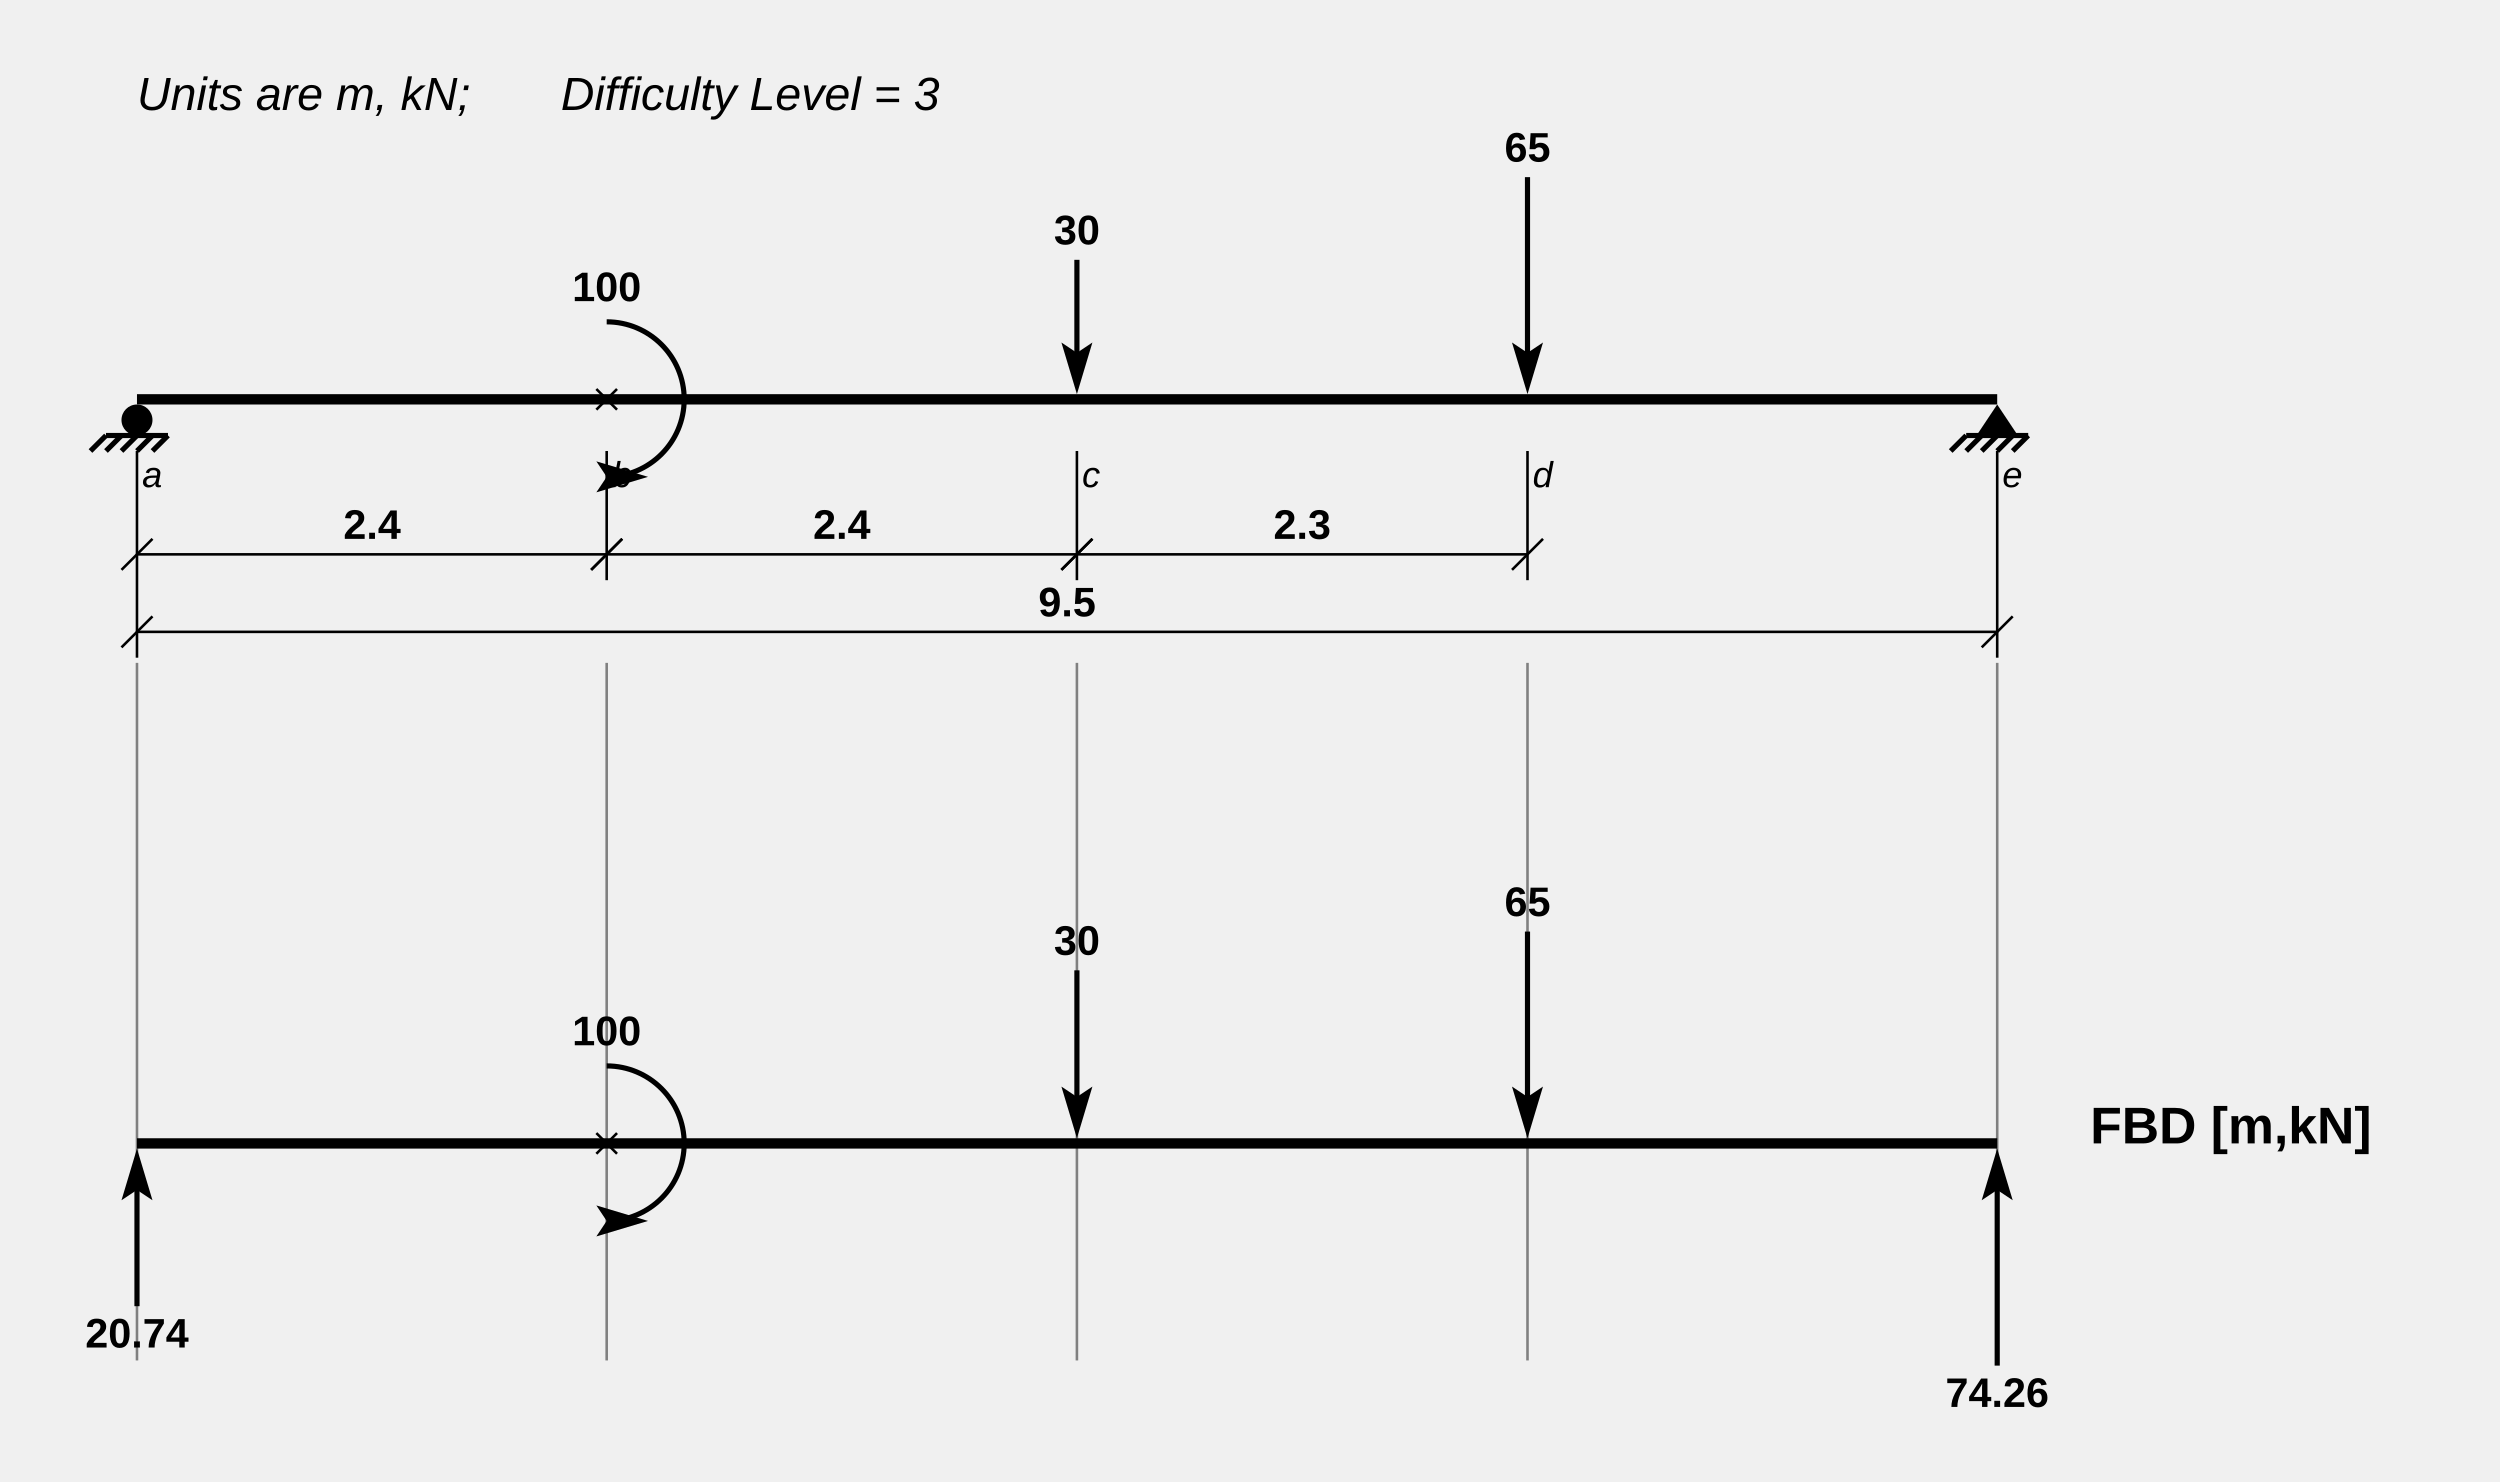
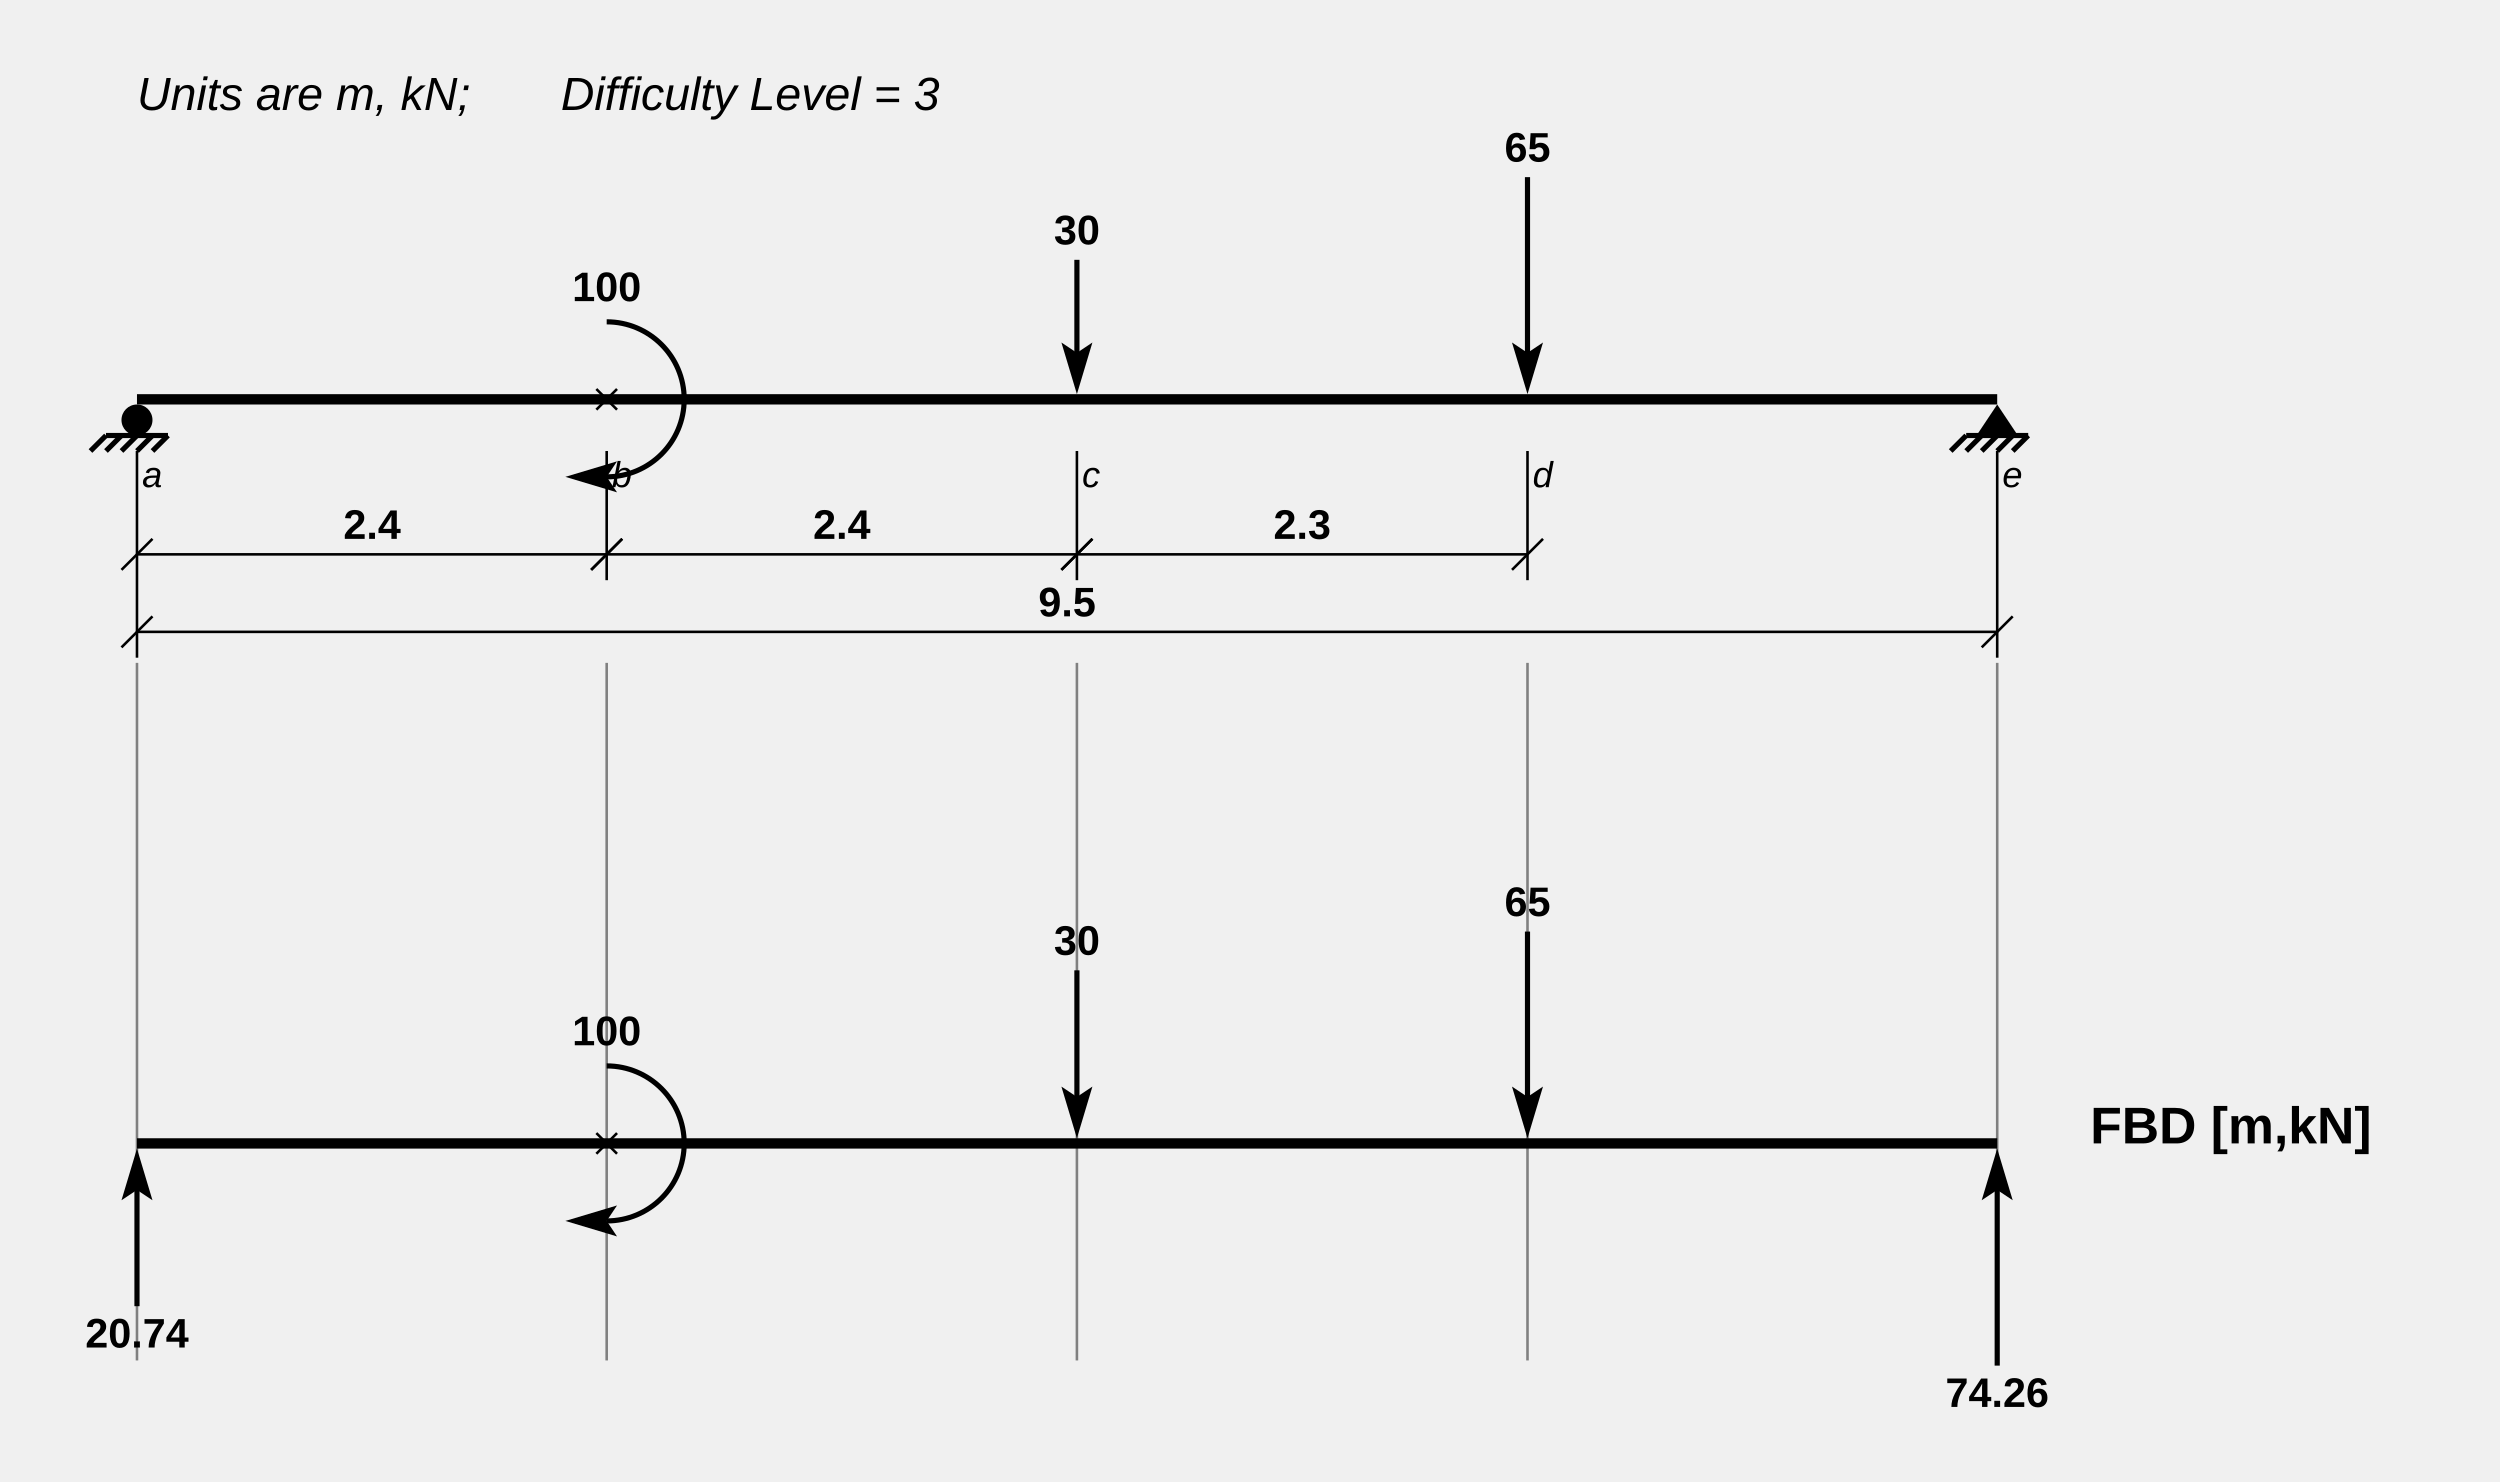
<svg xmlns="http://www.w3.org/2000/svg" xmlns:xlink="http://www.w3.org/1999/xlink" id="svg205" viewBox="0 0 483.79 286.803" height="3.983in" width="6.719in" version="1.1">
  <defs id="defs61">
    <style id="style2" type="text/css">
    .elem {
	stroke-width: 2.0;
	stroke: black;
	}
    path.dim {
       stroke-width: 0.5;
       stroke: black;
       }
    path.guides {
       stroke-width: 0.5;
       stroke: grey;
       }
    text.dwglabel {
       font-family: Verdana, Arial;
       font-size: 10px;
       font-weight: bold;
       fill: black;
       text-align: center;
       text-anchor: start;
       }
    text.dim {
       font-family: Verdana, Arial;
       font-size: 8px;
       font-weight: bold;
       fill: black;
       text-align: center;
       text-anchor: middle;
       }
    text.guides {
       font-family: Verdana, Arial;
       font-size: 8px;
       font-weight: normal;
       font-style: italic;
       fill: black;
       text-align: center;
       text-anchor: middle;
       }
    text.vmlabel {
       font-family: Verdana, Arial;
       font-size: 8px;
       font-style: italic;
       fill: black;
       }
    text.notes {
       font-family: Verdana, Arial;
       font-size: 9px;
       font-weight: normal;
       font-style: italic;
       fill: black;
       text-align: center;
       text-anchor: left;
       }
    text.ptlabel {
       font-family: Verdana, Arial;
       font-size: 7px;
       font-style: italic;
       fill: black;
       text-align: center;
       text-anchor: start;
       }
     path.cload {
       fill: none;
       stroke-width: 1;
       stroke: black; 
       marker-end: url(#CLArrowEnd);
     }
      path.mload {
       fill: none;
       stroke-width: 1;
       stroke: black; 
       marker-end: url(#MLArrowEnd);
     }
      path.mloadInkscape {
       fill: none;
       stroke-width: 1;
       stroke: black; 
       marker-end: url(#MLArrowStart);
     }
     polygon.dload {
       fill: rgb(240,240,240);
       opacity: 0.5; /* if &lt; 1, REALLY slows down printing of the pdfs */
       stroke-width: 1;
       stroke: black; 
     }
     path.dload {
       fill: none;
       stroke-width: 1;
       stroke: black; 
       marker-end: url(#DLArrowEnd);
     }
     path.dloadna {
       fill: none;
       stroke-width: 1;
       stroke: black; 
     }
     path.vdiag {
       fill: url(#crosshatch45);
       stroke-width: 1;
       stroke: black; 
     }
     path.mdiag {
       fill: url(#crosshatch45);
       stroke-width: 1;
       stroke: black; 
     }

    </style>
    <g transform="translate(0,1)" id="PinnedSupport">
      <path style="opacity:1;fill:#000000;stroke:#000000;stroke-width:0" id="path4" d="M 0,0 4,6 H -4 Z" />
      <path style="fill:none;stroke:#000000;stroke-width:1" id="path6" d="M -6,6 H 6" />
      <path style="fill:none;stroke:#000000;stroke-width:1" id="path8" d="M 6,6 3,9 M 3,6 0,9 M 0,6 -3,9 m 0,-3 -3,3 m 0,-3 -3,3" />
    </g>
    <g transform="translate(0,1)" id="RollerSupport">
      <circle style="opacity:1;fill:#000000;stroke:#000000;stroke-width:0" id="circle11" r="3" cy="3" cx="0" />
      <path style="fill:none;stroke:#000000;stroke-width:1" id="path13" d="M -6,6 H 6" />
      <path style="fill:none;stroke:#000000;stroke-width:1" id="path15" d="M 6,6 3,9 M 3,6 0,9 M 0,6 -3,9 m 0,-3 -3,3 m 0,-3 -3,3" />
    </g>
    <g transform="translate(-0.5)" id="LFixedSupport">
      <path style="fill:none;stroke:#000000;stroke-width:1" id="path18" d="M 0,-6 V 6" />
      <path style="fill:none;stroke:#000000;stroke-width:1" id="path20" d="m 0,-6 -3,3 m 3,0 -3,3 m 3,0 -3,3 m 3,0 -3,3 m 3,0 -3,3" />
    </g>
    <g id="RFixedSupport">
      <use height="100%" width="100%" y="0" x="0" id="use23" transform="scale(-1,1)" xlink:href="#LFixedSupport" />
    </g>
    <g id="Hinge">
      <circle style="fill:#ffffff;stroke:#000000;stroke-width:1" id="circle26" r="2.5" cy="0" cx="0" />
    </g>
    <g id="ShearRelease">
      <rect style="fill:#ffffff;stroke:none" id="rect29" height="12" width="6" y="-6" x="-3" />
      <circle style="fill:#ffffff;stroke:#000000" id="circle31" strokewidth="0.5" r="2" cy="-6" cx="0" />
      <circle style="fill:#ffffff;stroke:#000000" id="circle33" strokewidth="0.5" r="2" cy="0" cx="0" />
      <circle style="fill:#ffffff;stroke:#000000" id="circle35" strokewidth="0.5" r="2" cy="6" cx="0" />
      <path style="stroke:#000000;stroke-width:1" id="path37" d="M -3,-9 V 9 M 3,-9 V 9" />
    </g>
    <marker refY="2" refX="0" viewBox="0 0 8 4" orient="auto" markerHeight="4" markerWidth="8" markerUnits="userSpaceOnUse" id="DLArrowStart">
      <path id="path40" d="M 0,2 8,0 v 4 z" />
    </marker>
    <marker refY="2" refX="8" viewBox="0 0 8 4" orient="auto" markerHeight="4" markerWidth="8" markerUnits="userSpaceOnUse" id="DLArrowEnd">
      <path id="path43" d="M 0,0 8,2 0,4 Z" />
    </marker>
    <marker refY="3" refX="3" viewBox="0 0 10 6" orient="auto" markerHeight="6" markerWidth="10" markerUnits="userSpaceOnUse" id="CLArrowStart">
      <path id="path46" d="M 0,3 10,0 8,3 10,6 Z" />
    </marker>
    <marker refY="3" refX="7" viewBox="0 0 10 6" orient="auto" markerHeight="6" markerWidth="10" markerUnits="userSpaceOnUse" id="CLArrowEnd">
      <path id="path49" d="M 0,0 10,3 0,6 2,3 Z" />
    </marker>
    <marker refY="3" refX="8" viewBox="0 0 10 6" orient="auto" markerHeight="6" markerWidth="10" markerUnits="userSpaceOnUse" id="MLArrowStart">
      <path id="path52" d="M 10,0 0,3 10,6 8,3 Z" />
    </marker>
    <marker refY="3" refX="2" viewBox="0 0 10 6" orient="auto" markerHeight="6" markerWidth="10" markerUnits="userSpaceOnUse" id="MLArrowEnd">
      <path id="path55" d="M 0,0 10,3 0,6 2,3 Z" />
    </marker>
    <pattern viewBox="0 0 10 10" height="10" width="10" y="0" x="0" patternUnits="userSpaceOnUse" id="crosshatch45">
      <path id="path58" stroke-width="0.2" stroke="grey" fill="none" d="M 0 0 L 10 10" />
    </pattern>
  </defs>
  <g id="g203" transform="translate(26.49766,77.28184)">
    <path style="stroke:#000000;stroke-width:2" id="path65" d="M 0,0 H 360" class="elem" />
    <g id="g73" transform="translate(269.1,-1)">
      <path style="fill:none;stroke:#000000;stroke-width:1;marker-end:url(#CLArrowEnd)" id="path69" d="M 0,-42 V -3" class="cload" />
      <text style="font-weight:bold;font-size:8px;font-family:Verdana, Arial;text-align:center;text-anchor:middle;fill:#000000" id="text71" dy="-3" class="dim" x="0" y="-42">65</text>
    </g>
    <g id="g81" transform="translate(181.9,-1)">
      <path style="fill:none;stroke:#000000;stroke-width:1;marker-end:url(#CLArrowEnd)" id="path77" d="M 0,-26 V -3" class="cload" />
      <text style="font-weight:bold;font-size:8px;font-family:Verdana, Arial;text-align:center;text-anchor:middle;fill:#000000" id="text79" dy="-3" class="dim" x="0" y="-26">30</text>
    </g>
    <g id="g91" transform="translate(90.9)">
      <path style="stroke:#000000;stroke-width:0.5" id="path85" d="M -2,-2 2,2 M -2,2 2,-2" class="dim" />
-       <path style="fill:none;stroke:#000000;stroke-width:1;marker-end:url(#MLArrowStart)" id="path87" d="M 0,-15 A 15,15 0 0 1 0,15" class="mloadInkscape" />
+       <path style="fill:none;stroke:#000000;stroke-width:1;marker-end:url(#MLArrowEnd)" id="path87" d="M 0,-15 A 15,15 0 0 1 0,15" class="mloadInkscape" />
      <text style="font-weight:bold;font-size:8px;font-family:Verdana, Arial;text-align:center;text-anchor:middle;fill:#000000" id="text89" dy="-4" class="dim" x="0" y="-15">100</text>
    </g>
    <use height="100%" width="100%" id="use93" xlink:href="#RollerSupport" x="0" y="0" />
    <use height="100%" width="100%" id="use95" xlink:href="#PinnedSupport" x="360" y="0" />
    <path style="stroke:#000000;stroke-width:0.5" id="path97" d="M 90.9,10 V 35" class="dim" />
    <path style="stroke:#000000;stroke-width:0.5" id="path99" d="M 0,30 H 90.9" class="dim" />
    <path style="stroke:#000000;stroke-width:0.5" id="path101" d="m 0,30 m -3,3 6,-6" class="dim" />
    <path style="stroke:#000000;stroke-width:0.5" id="path103" d="m 90.9,30 m -3,3 6,-6" class="dim" />
    <text style="font-weight:bold;font-size:8px;font-family:Verdana, Arial;text-align:center;text-anchor:middle;fill:#000000" id="text105" dy="-3" class="dim" x="45.5" y="30">2.4</text>
    <path style="stroke:#000000;stroke-width:0.5" id="path107" d="M 181.9,10 V 35" class="dim" />
    <path style="stroke:#000000;stroke-width:0.5" id="path109" d="m 90.9,30 h 90.9" class="dim" />
    <path style="stroke:#000000;stroke-width:0.5" id="path111" d="m 90.9,30 m -3,3 6,-6" class="dim" />
    <path style="stroke:#000000;stroke-width:0.5" id="path113" d="m 181.9,30 m -3,3 6,-6" class="dim" />
    <text style="font-weight:bold;font-size:8px;font-family:Verdana, Arial;text-align:center;text-anchor:middle;fill:#000000" id="text115" dy="-3" class="dim" x="136.4" y="30">2.4</text>
    <path style="stroke:#000000;stroke-width:0.5" id="path117" d="M 269.1,10 V 35" class="dim" />
    <path style="stroke:#000000;stroke-width:0.5" id="path119" d="m 181.9,30 h 87.2" class="dim" />
    <path style="stroke:#000000;stroke-width:0.5" id="path121" d="m 181.9,30 m -3,3 6,-6" class="dim" />
    <path style="stroke:#000000;stroke-width:0.5" id="path123" d="m 269.1,30 m -3,3 6,-6" class="dim" />
    <text style="font-weight:bold;font-size:8px;font-family:Verdana, Arial;text-align:center;text-anchor:middle;fill:#000000" id="text125" dy="-3" class="dim" x="225.5" y="30">2.3</text>
    <path style="stroke:#000000;stroke-width:0.5" id="path127" d="M 0,10 V 50" class="dim" />
    <path style="stroke:#000000;stroke-width:0.5" id="path129" d="M 360,10 V 50" class="dim" />
    <path style="stroke:#000000;stroke-width:0.5" id="path131" d="M 0,45 H 360" class="dim" />
    <path style="stroke:#000000;stroke-width:0.5" id="path133" d="m 0,45 m -3,3 6,-6" class="dim" />
    <path style="stroke:#000000;stroke-width:0.5" id="path135" d="m 360,45 m -3,3 6,-6" class="dim" />
    <text style="font-weight:bold;font-size:8px;font-family:Verdana, Arial;text-align:center;text-anchor:middle;fill:#000000" id="text137" dy="-3" class="dim" x="180" y="45">9.5</text>
    <text style="font-style:italic;font-size:7px;font-family:Verdana, Arial;text-align:center;text-anchor:start;fill:#000000" id="text139" dx="1" class="ptlabel" x="0" y="17">a</text>
    <text style="font-style:italic;font-size:7px;font-family:Verdana, Arial;text-align:center;text-anchor:start;fill:#000000" id="text141" dx="1" class="ptlabel" x="90.9" y="17">b</text>
    <text style="font-style:italic;font-size:7px;font-family:Verdana, Arial;text-align:center;text-anchor:start;fill:#000000" id="text143" dx="1" class="ptlabel" x="181.9" y="17">c</text>
    <text style="font-style:italic;font-size:7px;font-family:Verdana, Arial;text-align:center;text-anchor:start;fill:#000000" id="text145" dx="1" class="ptlabel" x="269.1" y="17">d</text>
    <text style="font-style:italic;font-size:7px;font-family:Verdana, Arial;text-align:center;text-anchor:start;fill:#000000" id="text147" dx="1" class="ptlabel" x="360" y="17">e</text>
    <text style="font-style:italic;font-weight:normal;font-size:9px;font-family:Verdana, Arial;text-align:center;fill:#000000" id="text149" class="notes" xml:space="preserve" x="0" y="-56">Units are m, kN;       Difficulty Level = 3</text>
    <g style="visibility:visible" visibility="visible" id="fbd-guides">
      <path style="stroke:#808080;stroke-width:0.5" id="path151" d="M 0,51 V 186 M 90.9,51 v 135 m 91,-135 V 186 M 269.1,51 V 186 M 360,51 v 135" class="guides" />
    </g>
    <g style="visibility:visible" transform="translate(0,144)" visibility="visible" id="beam-fb-diagram">
      <path style="stroke:#000000;stroke-width:2" id="path156" d="M 0,0 H 360" class="elem" />
      <g id="g164" transform="translate(269.1,-1)">
        <path style="fill:none;stroke:#000000;stroke-width:1;marker-end:url(#CLArrowEnd)" id="path160" d="M 0,-40 V -3" class="cload" />
        <text style="font-weight:bold;font-size:8px;font-family:Verdana, Arial;text-align:center;text-anchor:middle;fill:#000000" id="text162" dy="-3" class="dim" x="0" y="-40">65</text>
      </g>
      <g id="g172" transform="translate(181.9,-1)">
        <path style="fill:none;stroke:#000000;stroke-width:1;marker-end:url(#CLArrowEnd)" id="path168" d="M 0,-32.5 V -3" class="cload" />
        <text style="font-weight:bold;font-size:8px;font-family:Verdana, Arial;text-align:center;text-anchor:middle;fill:#000000" id="text170" dy="-3" class="dim" x="0" y="-32.5">30</text>
      </g>
      <g id="g180" transform="translate(0,1)">
        <path style="fill:none;stroke:#000000;stroke-width:1;marker-end:url(#CLArrowEnd)" id="path176" d="M 0,30.5 V 3" class="cload" />
        <text style="font-weight:bold;font-size:8px;font-family:Verdana, Arial;text-align:center;text-anchor:middle;fill:#000000" id="text178" dy="8" class="dim" x="0" y="30.5">20.74</text>
      </g>
      <g id="g188" transform="translate(360,1)">
        <path style="fill:none;stroke:#000000;stroke-width:1;marker-end:url(#CLArrowEnd)" id="path184" d="M 0,42 V 3" class="cload" />
        <text style="font-weight:bold;font-size:8px;font-family:Verdana, Arial;text-align:center;text-anchor:middle;fill:#000000" id="text186" dy="8" class="dim" x="0" y="42">74.26</text>
      </g>
      <g id="g198" transform="translate(90.9)">
        <path style="stroke:#000000;stroke-width:0.5" id="path192" d="M -2,-2 2,2 M -2,2 2,-2" class="dim" />
-         <path style="fill:none;stroke:#000000;stroke-width:1;marker-end:url(#MLArrowStart)" id="path194" d="M 0,-15 A 15,15 0 0 1 0,15" class="mloadInkscape" />
+         <path style="fill:none;stroke:#000000;stroke-width:1;marker-end:url(#MLArrowEnd)" id="path194" d="M 0,-15 A 15,15 0 0 1 0,15" class="mloadInkscape" />
        <text style="font-weight:bold;font-size:8px;font-family:Verdana, Arial;text-align:center;text-anchor:middle;fill:#000000" id="text196" dy="-4" class="dim" x="0" y="-15">100</text>
      </g>
      <text style="font-weight:bold;font-size:10px;font-family:Verdana, Arial;text-align:center;text-anchor:start;fill:#000000" id="text200" dx="18" class="dwglabel" y="0" x="360">FBD [m,kN]</text>
    </g>
  </g>
</svg>
